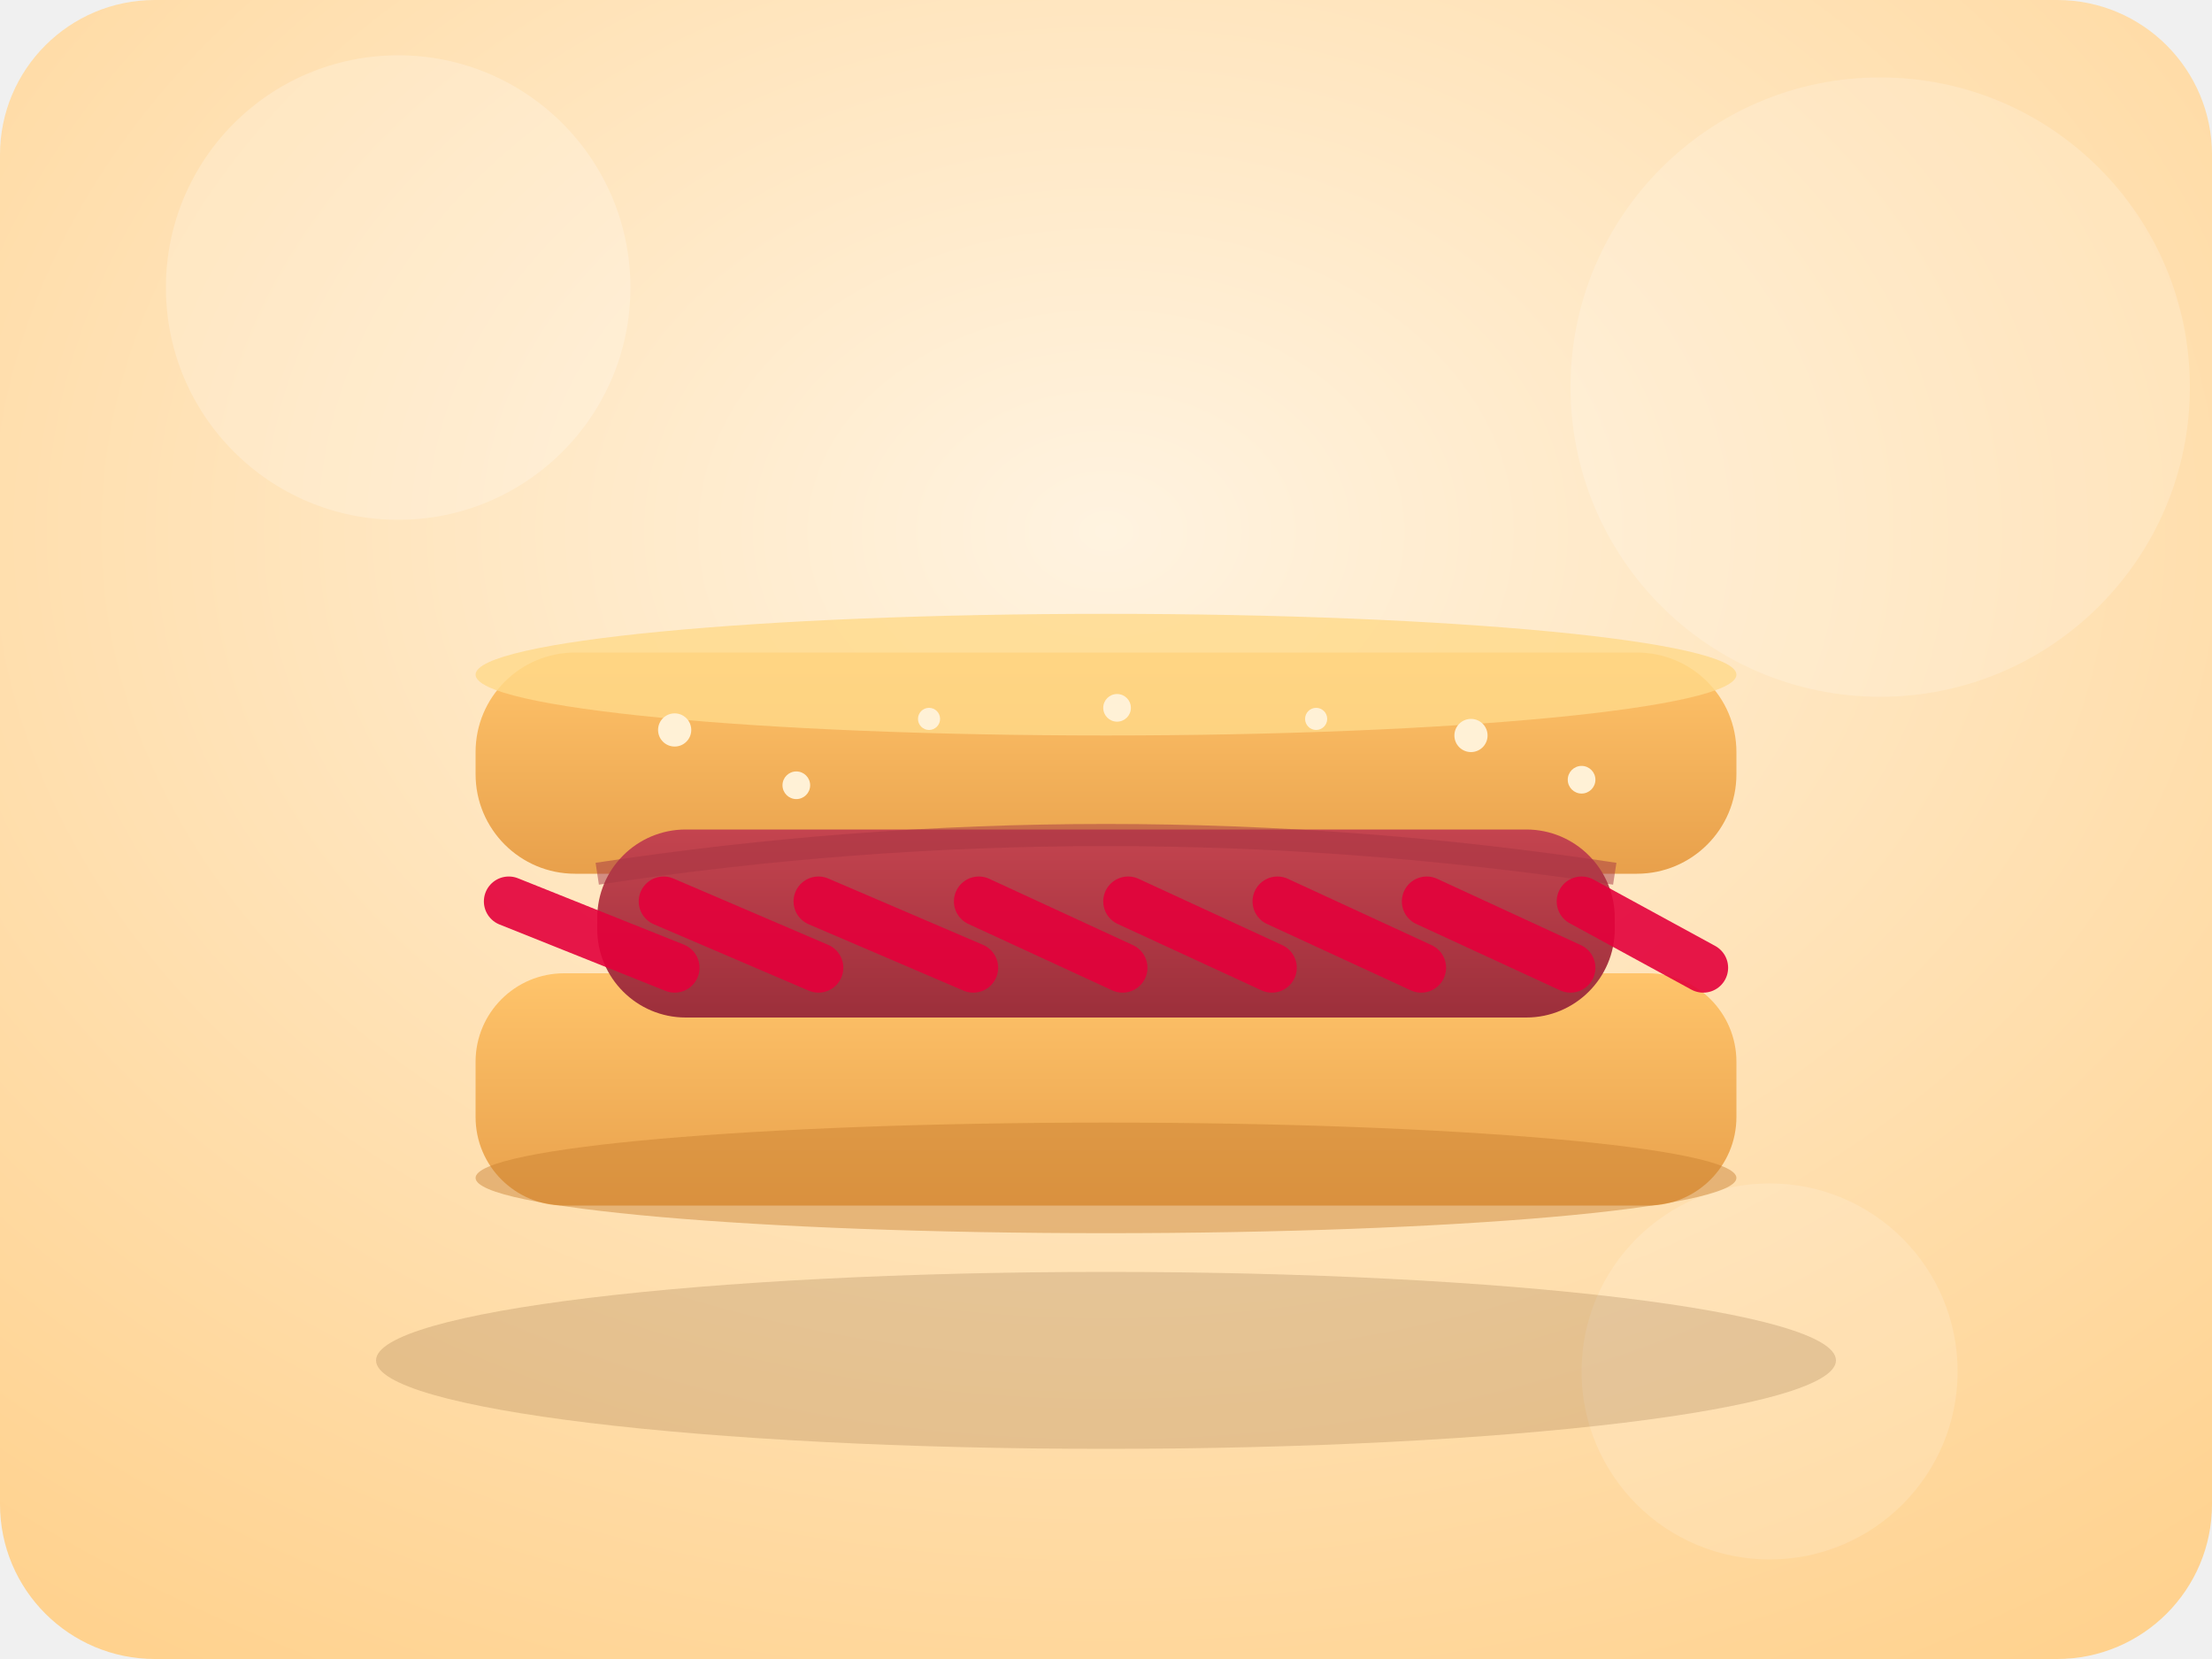
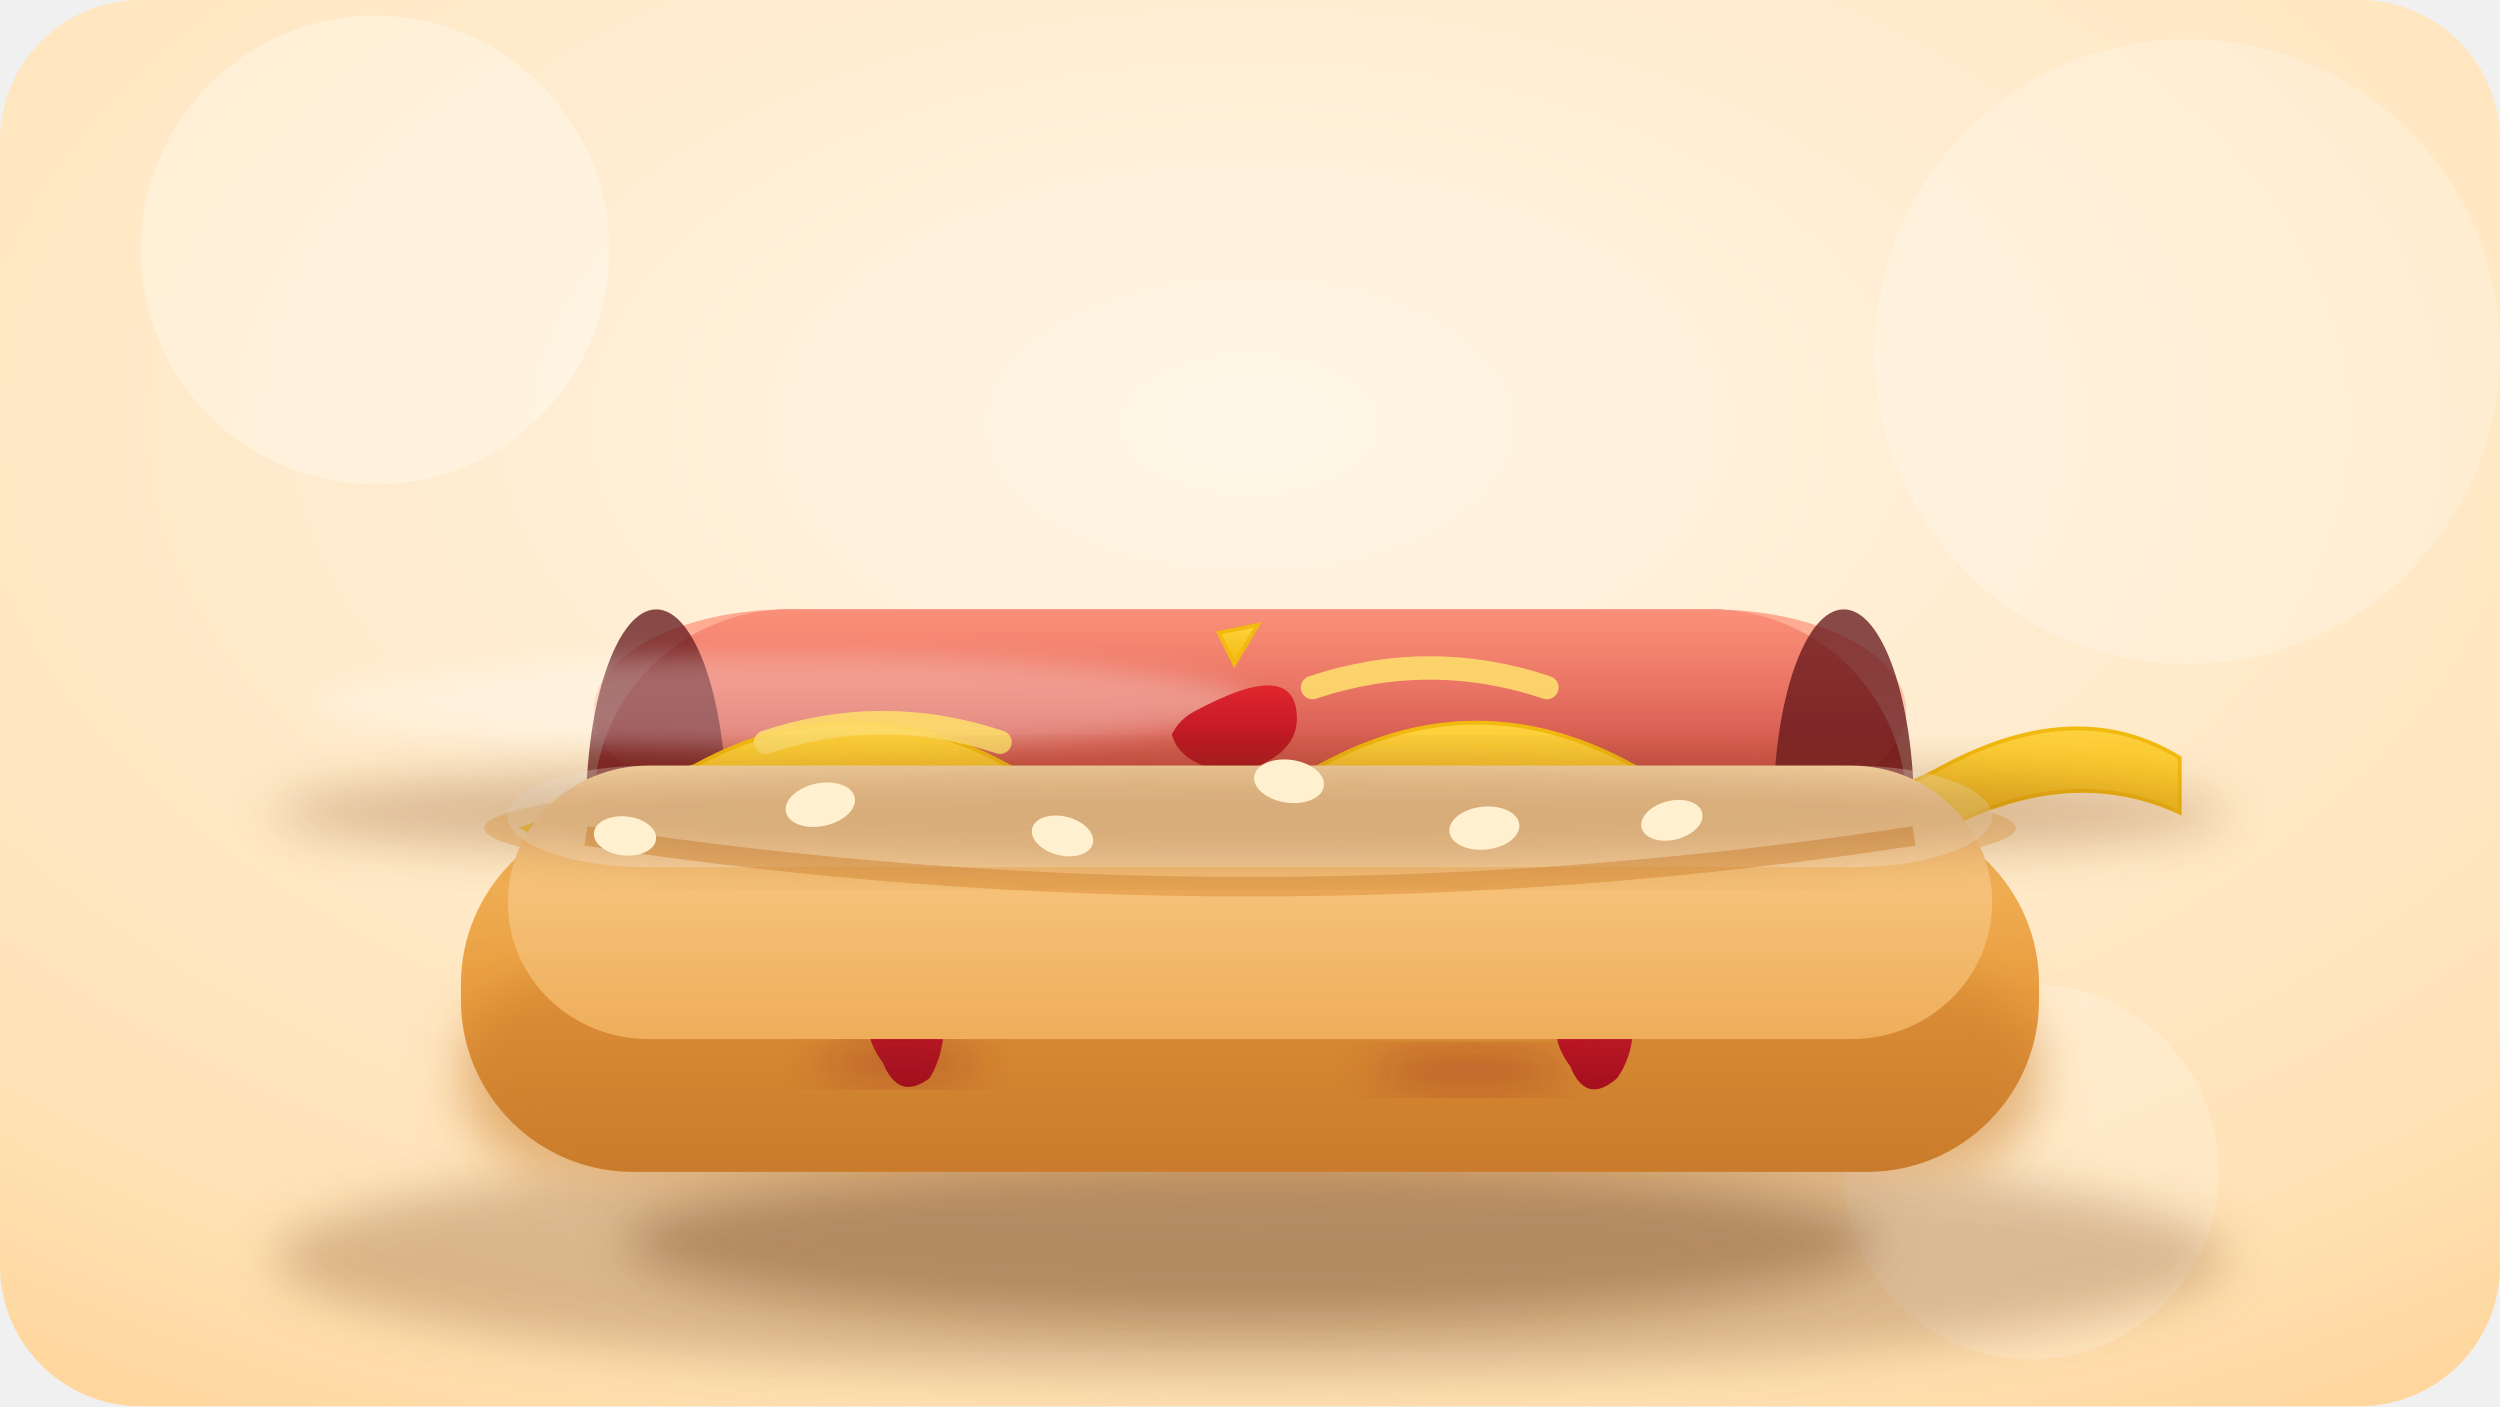
- <svg xmlns="http://www.w3.org/2000/svg" viewBox="0 0 400 300">
+ <svg xmlns="http://www.w3.org/2000/svg" viewBox="0 0 640 360">
  <defs>
-     <radialGradient id="bg" cx="0.5" cy="0.32" r="0.95">
-       <stop offset="0%" stop-color="#FFF3E0" />
-       <stop offset="100%" stop-color="#FFCC80" />
+     <radialGradient id="bg" cx="0.5" cy="0.3" r="0.95">
+       <stop offset="0%" stop-color="#FFF6E8" />
+       <stop offset="70%" stop-color="#FFE3B8" />
+       <stop offset="100%" stop-color="#FFCE8B" />
    </radialGradient>
-     <linearGradient id="bun" x1="0" y1="0" x2="0" y2="1">
-       <stop offset="0%" stop-color="#FFC46B" />
-       <stop offset="100%" stop-color="#E8A04B" />
+     <filter id="soft" x="-20%" y="-20%" width="140%" height="140%">
+       <feGaussianBlur stdDeviation="6" />
+     </filter>
+     <filter id="glow" x="-30%" y="-30%" width="160%" height="160%">
+       <feGaussianBlur stdDeviation="3" />
+     </filter>
+     <linearGradient id="bunOut" x1="0" y1="0" x2="0" y2="1">
+       <stop offset="0%" stop-color="#F5B85E" />
+       <stop offset="55%" stop-color="#E79A3D" />
+       <stop offset="100%" stop-color="#C97B2B" />
+     </linearGradient>
+     <linearGradient id="bunTop" x1="0" y1="0" x2="0" y2="1">
+       <stop offset="0%" stop-color="#FDD08F" />
+       <stop offset="100%" stop-color="#EEAE5B" />
    </linearGradient>
    <linearGradient id="sos" x1="0" y1="0" x2="0" y2="1">
-       <stop offset="0%" stop-color="#C4444F" />
-       <stop offset="100%" stop-color="#9C2F3B" />
+       <stop offset="0%" stop-color="#E2574A" />
+       <stop offset="45%" stop-color="#B93A37" />
+       <stop offset="100%" stop-color="#8A2328" />
+     </linearGradient>
+     <linearGradient id="sosGloss" x1="0" y1="0" x2="0" y2="1">
+       <stop offset="0%" stop-color="#FF9A82" stop-opacity="0.85" />
+       <stop offset="100%" stop-color="#FF9A82" stop-opacity="0" />
+     </linearGradient>
+     <linearGradient id="mustardG" x1="0" y1="0" x2="0" y2="1">
+       <stop offset="0%" stop-color="#FFD23F" />
+       <stop offset="100%" stop-color="#F2B90E" />
+     </linearGradient>
+     <linearGradient id="ketchupG" x1="0" y1="0" x2="0" y2="1">
+       <stop offset="0%" stop-color="#E2262E" />
+       <stop offset="100%" stop-color="#A50F1E" />
    </linearGradient>
  </defs>
-   <rect width="400" height="300" rx="28" fill="url(#bg)" />
-   <circle cx="72" cy="52" r="42" fill="#FFFFFF" opacity="0.22" />
-   <circle cx="340" cy="70" r="56" fill="#FFFFFF" opacity="0.18" />
-   <circle cx="320" cy="248" r="34" fill="#FFFFFF" opacity="0.15" />
-   <ellipse cx="200" cy="246" rx="132" ry="16" fill="#6D4016" opacity="0.18" />
-   <g>
-     <rect x="86" y="118" width="228" height="40" rx="18" fill="url(#bun)" />
-     <ellipse cx="200" cy="122" rx="114" ry="11" fill="#FFD98A" opacity="0.8" />
-     <rect x="86" y="176" width="228" height="42" rx="16" fill="url(#bun)" />
-     <ellipse cx="200" cy="213" rx="114" ry="10" fill="#C77E2E" opacity="0.45" />
-     <rect x="108" y="150" width="184" height="34" rx="16" fill="url(#sos)" />
-     <path d="M108 158 q92 -14 184 0" fill="none" stroke="#A63441" stroke-width="4" opacity="0.5" />
-     <circle cx="122" cy="132" r="3" fill="#FFF1D6" />
-     <circle cx="144" cy="142" r="2.5" fill="#FFF1D6" />
-     <circle cx="266" cy="133" r="3" fill="#FFF1D6" />
-     <circle cx="286" cy="141" r="2.5" fill="#FFF1D6" />
-     <circle cx="202" cy="128" r="2.5" fill="#FFF1D6" />
-     <circle cx="168" cy="130" r="2" fill="#FFF1D6" />
-     <circle cx="238" cy="130" r="2" fill="#FFF1D6" />
-     <path d="M92 163 l30 12 M120 163 l28 12 M148 163 l28 12 M177 163 l26 12 M204 163 l26 12 M231 163 l26 12 M258 163 l26 12 M286 163 l22 12" stroke="#E3003B" stroke-width="9" stroke-linecap="round" opacity="0.9" />
+   <rect width="640" height="360" rx="36" fill="url(#bg)" />
+   <circle cx="96" cy="64" r="60" fill="#FFFFFF" opacity="0.3" />
+   <circle cx="560" cy="90" r="80" fill="#FFFFFF" opacity="0.22" />
+   <circle cx="520" cy="300" r="48" fill="#FFFFFF" opacity="0.18" />
+   <ellipse cx="320" cy="322" rx="250" ry="30" fill="#7A4313" opacity="0.28" filter="url(#soft)" />
+   <ellipse cx="320" cy="318" rx="160" ry="20" fill="#6B3810" opacity="0.35" filter="url(#soft)" />
+   <rect x="118" y="208" width="404" height="92" rx="44" fill="url(#bunOut)" />
+   <rect x="118" y="250" width="404" height="50" rx="25" fill="#C97B2A" opacity="0.5" filter="url(#soft)" />
+   <ellipse cx="320" cy="212" rx="196" ry="16" fill="url(#bunTop)" opacity="0.6" />
+   <rect x="152" y="156" width="336" height="104" rx="50" fill="url(#sos)" />
+   <rect x="152" y="156" width="336" height="52" rx="50" fill="url(#sosGloss)" />
+   <ellipse cx="168" cy="208" rx="18" ry="52" fill="#601318" opacity="0.75" />
+   <ellipse cx="472" cy="208" rx="18" ry="52" fill="#601318" opacity="0.75" />
+   <ellipse cx="200" cy="180" rx="120" ry="12" fill="#FFFFFF" opacity="0.28" filter="url(#glow)" />
+   <g fill="url(#mustardG)" stroke="#F2B90E" stroke-width="1">
+     <path d="M178 196 q40 -22 80 0 q40 22 80 0 q40 -22 80 0 q40 22 80 0 q34 -18 60 -2 v14 q-26 -12 -56 2 q-38 22 -78 0 q-40 -22 -80 0 q-40 22 -80 0 q-38 -22 -78 0 q-32 14 -52 2 z" />
+     <polygon points="312,162 322,160 316,170" />
+   </g>
+   <path d="M196 190 q30 -10 60 0 M336 176 q30 -10 60 0" stroke="#FDDC6C" stroke-width="6" stroke-linecap="round" fill="none" opacity="0.9" />
+   <g fill="url(#ketchupG)">
+     <path d="M224 258 q10 -26 16 -6 q4 14 -2 24 q-8 6 -12 -4 q-6 -8 -2 -14z" />
+     <path d="M400 258 q10 -30 16 -8 q5 16 -2 26 q-8 7 -12 -3 q-6 -8 -2 -15z" />
+     <path d="M306 182 q26 -14 26 2 q0 10 -16 14 q-14 -2 -16 -10 q2 -4 6 -6z" />
+   </g>
+   <ellipse cx="230" cy="272" rx="20" ry="5" fill="#8F0E1B" opacity="0.4" filter="url(#soft)" />
+   <ellipse cx="376" cy="274" rx="24" ry="5" fill="#8F0E1B" opacity="0.4" filter="url(#soft)" />
+   <rect x="130" y="196" width="380" height="70" rx="36" fill="url(#bunTop)" />
+   <rect x="130" y="196" width="380" height="26" rx="36" fill="#FFFFFF" opacity="0.28" />
+   <path d="M150 214 q170 26 340 0" stroke="#D98B36" stroke-width="5" fill="none" opacity="0.5" />
+   <ellipse cx="320" cy="208" rx="250" ry="14" fill="#8A4E16" opacity="0.32" filter="url(#soft)" />
+   <g fill="#FFF1D0">
+     <ellipse cx="210" cy="206" rx="9" ry="5.5" transform="rotate(-12 210 206)" />
+     <ellipse cx="330" cy="200" rx="9" ry="5.5" transform="rotate(8 330 200)" />
+     <ellipse cx="380" cy="212" rx="9" ry="5.5" transform="rotate(-6 380 212)" />
+     <ellipse cx="272" cy="214" rx="8" ry="5" transform="rotate(14 272 214)" />
+     <ellipse cx="160" cy="214" rx="8" ry="5" transform="rotate(6 160 214)" />
+     <ellipse cx="428" cy="210" rx="8" ry="5" transform="rotate(-14 428 210)" />
  </g>
</svg>
